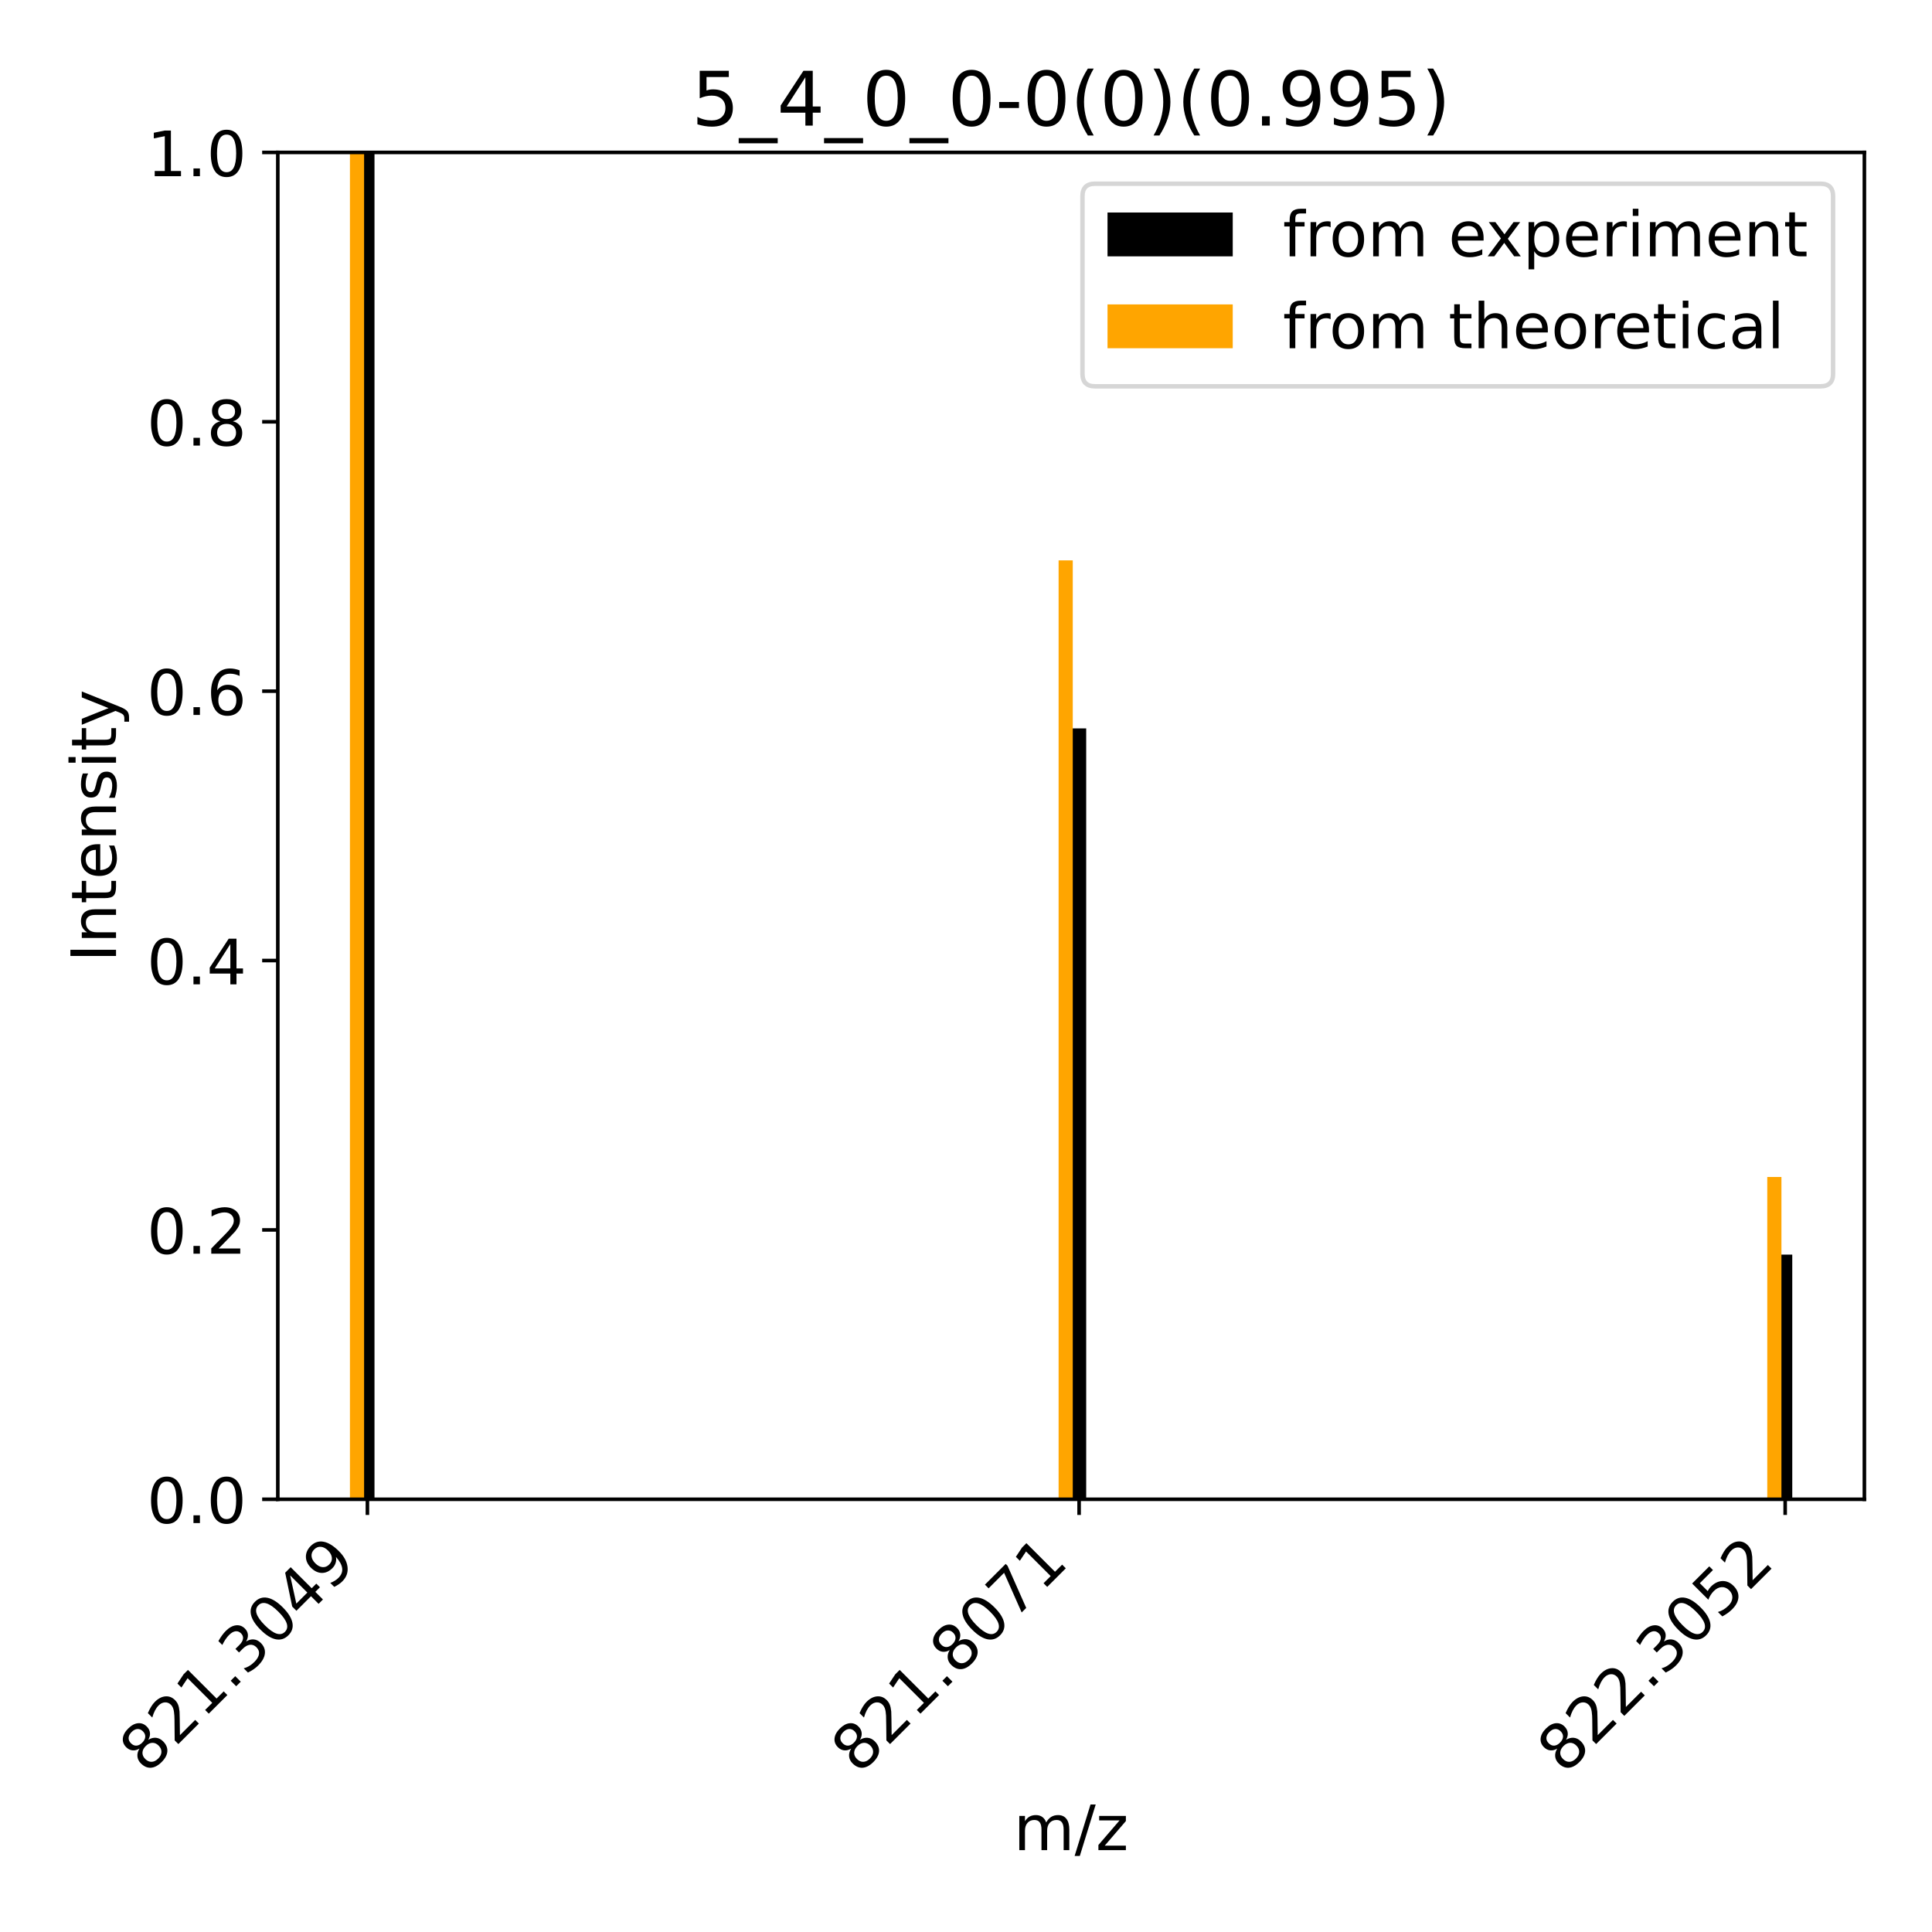
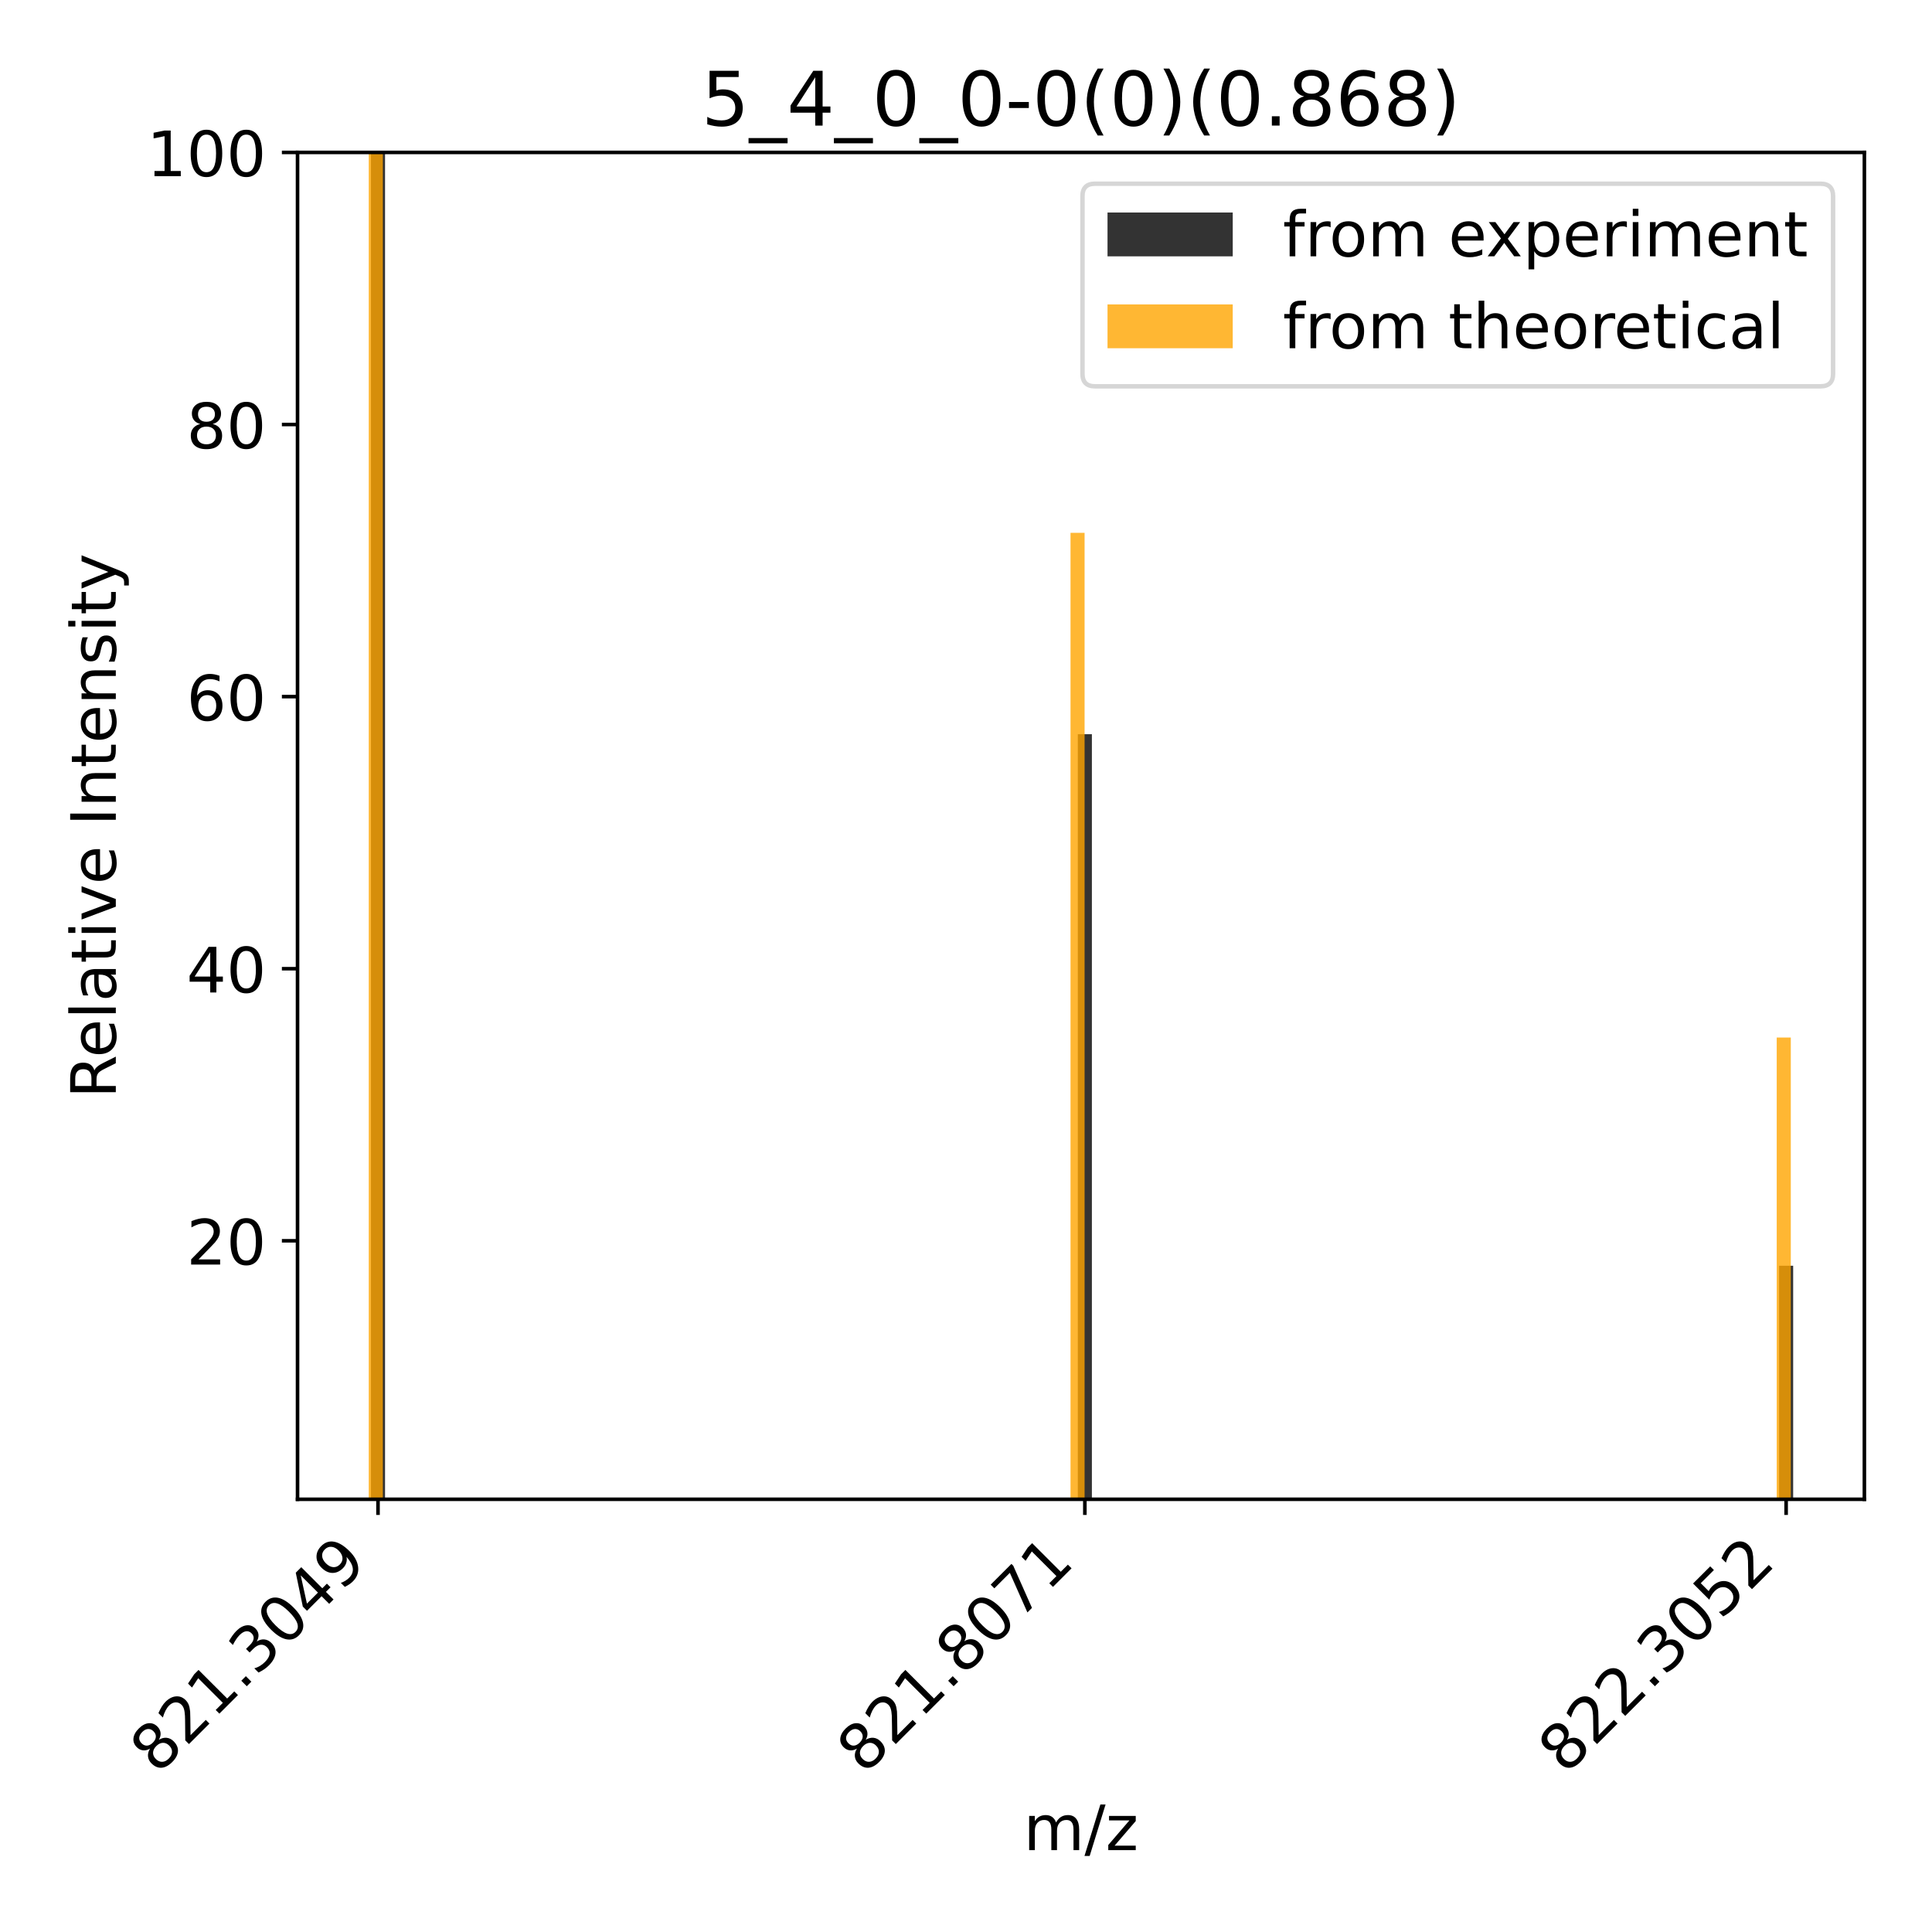
<svg xmlns="http://www.w3.org/2000/svg" xmlns:xlink="http://www.w3.org/1999/xlink" width="432pt" height="432pt" viewBox="0 0 432 432" version="1.1">
  <defs>
    <style type="text/css">*{stroke-linejoin: round; stroke-linecap: butt}</style>
  </defs>
  <g id="figure_1">
    <g id="patch_1">
      <path d="M 0 432  L 432 432  L 432 0  L 0 0  z " style="fill: #ffffff" />
    </g>
    <g id="axes_1">
      <g id="patch_2">
-         <path d="M 62.12 335.243  L 416.88 335.243  L 416.88 34.08  L 62.12 34.08  z " style="fill: #ffffff" />
+         <path d="M 66.53 335.243  L 416.88 335.243  L 416.88 34.08  L 66.53 34.08  z " style="fill: #ffffff" />
      </g>
      <g id="patch_3">
-         <path d="M 80.569 335.243  L 83.738 335.243  L 83.738 34.08  L 80.569 34.08  z " clip-path="url(#pfe7d9d17c9)" />
+         <path d="M 82.949 338.285  L 86.097 338.285  L 86.097 34.08  L 82.949 34.08  z " clip-path="url(#pbbe578a6f0)" style="opacity: 0.8" />
      </g>
      <g id="patch_4">
-         <path d="M 239.706 335.243  L 242.875 335.243  L 242.875 162.868  L 239.706 162.868  z " clip-path="url(#pfe7d9d17c9)" />
+         <path d="M 241.003 338.285  L 244.15 338.285  L 244.15 164.169  L 241.003 164.169  z " clip-path="url(#pbbe578a6f0)" style="opacity: 0.8" />
      </g>
      <g id="patch_5">
-         <path d="M 397.585 335.243  L 400.755 335.243  L 400.755 280.535  L 397.585 280.535  z " clip-path="url(#pfe7d9d17c9)" />
+         <path d="M 397.807 338.285  L 400.955 338.285  L 400.955 283.024  L 397.807 283.024  z " clip-path="url(#pbbe578a6f0)" style="opacity: 0.8" />
      </g>
      <g id="patch_6">
-         <path d="M 78.245 335.243  L 81.415 335.243  L 81.415 34.08  L 78.245 34.08  z " clip-path="url(#pfe7d9d17c9)" style="fill: #ffa500" />
+         <path d="M 82.455 338.285  L 85.603 338.285  L 85.603 34.08  L 82.455 34.08  z " clip-path="url(#pbbe578a6f0)" style="fill: #ffa500; opacity: 0.8" />
      </g>
      <g id="patch_7">
-         <path d="M 236.705 335.243  L 239.874 335.243  L 239.874 125.308  L 236.705 125.308  z " clip-path="url(#pfe7d9d17c9)" style="fill: #ffa500" />
+         <path d="M 239.37 338.285  L 242.517 338.285  L 242.517 119.142  L 239.37 119.142  z " clip-path="url(#pbbe578a6f0)" style="fill: #ffa500; opacity: 0.8" />
      </g>
      <g id="patch_8">
-         <path d="M 395.165 335.243  L 398.334 335.243  L 398.334 263.172  L 395.165 263.172  z " clip-path="url(#pfe7d9d17c9)" style="fill: #ffa500" />
+         <path d="M 397.279 338.285  L 400.426 338.285  L 400.426 231.995  L 397.279 231.995  z " clip-path="url(#pbbe578a6f0)" style="fill: #ffa500; opacity: 0.8" />
      </g>
      <g id="matplotlib.axis_1">
        <g id="xtick_1">
          <g id="line2d_1">
            <defs>
-               <path id="mc03572d9f7" d="M 0 0  L 0 3.5  " style="stroke: #000000; stroke-width: 0.8" />
-             </defs>
-             <g>
-               <use xlink:href="#mc03572d9f7" x="82.154" y="335.243" style="stroke: #000000; stroke-width: 0.8" />
+               <path id="m90923348ee" d="M 0 0  L 0 3.5  " style="stroke: #000000; stroke-width: 0.8" />
+             </defs>
+             <g>
+               <use xlink:href="#m90923348ee" x="84.523" y="335.243" style="stroke: #000000; stroke-width: 0.8" />
            </g>
          </g>
          <g id="text_1">
-             <g transform="translate(32.85875 397.0007) rotate(-45) scale(0.14 -0.14)">
+             <g transform="translate(35.22789 397.0007) rotate(-45) scale(0.14 -0.14)">
              <defs>
                <path id="DejaVuSans-38" d="M 2034 2216  Q 1584 2216 1326 1975  Q 1069 1734 1069 1313  Q 1069 891 1326 650  Q 1584 409 2034 409  Q 2484 409 2743 651  Q 3003 894 3003 1313  Q 3003 1734 2745 1975  Q 2488 2216 2034 2216  z M 1403 2484  Q 997 2584 770 2862  Q 544 3141 544 3541  Q 544 4100 942 4425  Q 1341 4750 2034 4750  Q 2731 4750 3128 4425  Q 3525 4100 3525 3541  Q 3525 3141 3298 2862  Q 3072 2584 2669 2484  Q 3125 2378 3379 2068  Q 3634 1759 3634 1313  Q 3634 634 3220 271  Q 2806 -91 2034 -91  Q 1263 -91 848 271  Q 434 634 434 1313  Q 434 1759 690 2068  Q 947 2378 1403 2484  z M 1172 3481  Q 1172 3119 1398 2916  Q 1625 2713 2034 2713  Q 2441 2713 2670 2916  Q 2900 3119 2900 3481  Q 2900 3844 2670 4047  Q 2441 4250 2034 4250  Q 1625 4250 1398 4047  Q 1172 3844 1172 3481  z " transform="scale(0.015625)" />
                <path id="DejaVuSans-32" d="M 1228 531  L 3431 531  L 3431 0  L 469 0  L 469 531  Q 828 903 1448 1529  Q 2069 2156 2228 2338  Q 2531 2678 2651 2914  Q 2772 3150 2772 3378  Q 2772 3750 2511 3984  Q 2250 4219 1831 4219  Q 1534 4219 1204 4116  Q 875 4013 500 3803  L 500 4441  Q 881 4594 1212 4672  Q 1544 4750 1819 4750  Q 2544 4750 2975 4387  Q 3406 4025 3406 3419  Q 3406 3131 3298 2873  Q 3191 2616 2906 2266  Q 2828 2175 2409 1742  Q 1991 1309 1228 531  z " transform="scale(0.015625)" />
                <path id="DejaVuSans-31" d="M 794 531  L 1825 531  L 1825 4091  L 703 3866  L 703 4441  L 1819 4666  L 2450 4666  L 2450 531  L 3481 531  L 3481 0  L 794 0  L 794 531  z " transform="scale(0.015625)" />
                <path id="DejaVuSans-2e" d="M 684 794  L 1344 794  L 1344 0  L 684 0  L 684 794  z " transform="scale(0.015625)" />
                <path id="DejaVuSans-33" d="M 2597 2516  Q 3050 2419 3304 2112  Q 3559 1806 3559 1356  Q 3559 666 3084 287  Q 2609 -91 1734 -91  Q 1441 -91 1130 -33  Q 819 25 488 141  L 488 750  Q 750 597 1062 519  Q 1375 441 1716 441  Q 2309 441 2620 675  Q 2931 909 2931 1356  Q 2931 1769 2642 2001  Q 2353 2234 1838 2234  L 1294 2234  L 1294 2753  L 1863 2753  Q 2328 2753 2575 2939  Q 2822 3125 2822 3475  Q 2822 3834 2567 4026  Q 2313 4219 1838 4219  Q 1578 4219 1281 4162  Q 984 4106 628 3988  L 628 4550  Q 988 4650 1302 4700  Q 1616 4750 1894 4750  Q 2613 4750 3031 4423  Q 3450 4097 3450 3541  Q 3450 3153 3228 2886  Q 3006 2619 2597 2516  z " transform="scale(0.015625)" />
                <path id="DejaVuSans-30" d="M 2034 4250  Q 1547 4250 1301 3770  Q 1056 3291 1056 2328  Q 1056 1369 1301 889  Q 1547 409 2034 409  Q 2525 409 2770 889  Q 3016 1369 3016 2328  Q 3016 3291 2770 3770  Q 2525 4250 2034 4250  z M 2034 4750  Q 2819 4750 3233 4129  Q 3647 3509 3647 2328  Q 3647 1150 3233 529  Q 2819 -91 2034 -91  Q 1250 -91 836 529  Q 422 1150 422 2328  Q 422 3509 836 4129  Q 1250 4750 2034 4750  z " transform="scale(0.015625)" />
                <path id="DejaVuSans-34" d="M 2419 4116  L 825 1625  L 2419 1625  L 2419 4116  z M 2253 4666  L 3047 4666  L 3047 1625  L 3713 1625  L 3713 1100  L 3047 1100  L 3047 0  L 2419 0  L 2419 1100  L 313 1100  L 313 1709  L 2253 4666  z " transform="scale(0.015625)" />
                <path id="DejaVuSans-39" d="M 703 97  L 703 672  Q 941 559 1184 500  Q 1428 441 1663 441  Q 2288 441 2617 861  Q 2947 1281 2994 2138  Q 2813 1869 2534 1725  Q 2256 1581 1919 1581  Q 1219 1581 811 2004  Q 403 2428 403 3163  Q 403 3881 828 4315  Q 1253 4750 1959 4750  Q 2769 4750 3195 4129  Q 3622 3509 3622 2328  Q 3622 1225 3098 567  Q 2575 -91 1691 -91  Q 1453 -91 1209 -44  Q 966 3 703 97  z M 1959 2075  Q 2384 2075 2632 2365  Q 2881 2656 2881 3163  Q 2881 3666 2632 3958  Q 2384 4250 1959 4250  Q 1534 4250 1286 3958  Q 1038 3666 1038 3163  Q 1038 2656 1286 2365  Q 1534 2075 1959 2075  z " transform="scale(0.015625)" />
              </defs>
              <use xlink:href="#DejaVuSans-38" />
              <use xlink:href="#DejaVuSans-32" x="63.623" />
              <use xlink:href="#DejaVuSans-31" x="127.246" />
              <use xlink:href="#DejaVuSans-2e" x="190.869" />
              <use xlink:href="#DejaVuSans-33" x="222.656" />
              <use xlink:href="#DejaVuSans-30" x="286.279" />
              <use xlink:href="#DejaVuSans-34" x="349.902" />
              <use xlink:href="#DejaVuSans-39" x="413.525" />
            </g>
          </g>
        </g>
        <g id="xtick_2">
          <g id="line2d_2">
            <g>
-               <use xlink:href="#mc03572d9f7" x="241.29" y="335.243" style="stroke: #000000; stroke-width: 0.8" />
+               <use xlink:href="#m90923348ee" x="242.576" y="335.243" style="stroke: #000000; stroke-width: 0.8" />
            </g>
          </g>
          <g id="text_2">
-             <g transform="translate(191.9956 397.0007) rotate(-45) scale(0.14 -0.14)">
+             <g transform="translate(193.2815 397.0007) rotate(-45) scale(0.14 -0.14)">
              <defs>
                <path id="DejaVuSans-37" d="M 525 4666  L 3525 4666  L 3525 4397  L 1831 0  L 1172 0  L 2766 4134  L 525 4134  L 525 4666  z " transform="scale(0.015625)" />
              </defs>
              <use xlink:href="#DejaVuSans-38" />
              <use xlink:href="#DejaVuSans-32" x="63.623" />
              <use xlink:href="#DejaVuSans-31" x="127.246" />
              <use xlink:href="#DejaVuSans-2e" x="190.869" />
              <use xlink:href="#DejaVuSans-38" x="222.656" />
              <use xlink:href="#DejaVuSans-30" x="286.279" />
              <use xlink:href="#DejaVuSans-37" x="349.902" />
              <use xlink:href="#DejaVuSans-31" x="413.525" />
            </g>
          </g>
        </g>
        <g id="xtick_3">
          <g id="line2d_3">
            <g>
-               <use xlink:href="#mc03572d9f7" x="399.17" y="335.243" style="stroke: #000000; stroke-width: 0.8" />
+               <use xlink:href="#m90923348ee" x="399.381" y="335.243" style="stroke: #000000; stroke-width: 0.8" />
            </g>
          </g>
          <g id="text_3">
-             <g transform="translate(349.8751 397.0007) rotate(-45) scale(0.14 -0.14)">
+             <g transform="translate(350.0863 397.0007) rotate(-45) scale(0.14 -0.14)">
              <defs>
                <path id="DejaVuSans-35" d="M 691 4666  L 3169 4666  L 3169 4134  L 1269 4134  L 1269 2991  Q 1406 3038 1543 3061  Q 1681 3084 1819 3084  Q 2600 3084 3056 2656  Q 3513 2228 3513 1497  Q 3513 744 3044 326  Q 2575 -91 1722 -91  Q 1428 -91 1123 -41  Q 819 9 494 109  L 494 744  Q 775 591 1075 516  Q 1375 441 1709 441  Q 2250 441 2565 725  Q 2881 1009 2881 1497  Q 2881 1984 2565 2268  Q 2250 2553 1709 2553  Q 1456 2553 1204 2497  Q 953 2441 691 2322  L 691 4666  z " transform="scale(0.015625)" />
              </defs>
              <use xlink:href="#DejaVuSans-38" />
              <use xlink:href="#DejaVuSans-32" x="63.623" />
              <use xlink:href="#DejaVuSans-32" x="127.246" />
              <use xlink:href="#DejaVuSans-2e" x="190.869" />
              <use xlink:href="#DejaVuSans-33" x="222.656" />
              <use xlink:href="#DejaVuSans-30" x="286.279" />
              <use xlink:href="#DejaVuSans-35" x="349.902" />
              <use xlink:href="#DejaVuSans-32" x="413.525" />
            </g>
          </g>
        </g>
        <g id="text_4">
-           <g transform="translate(226.6495 413.6973) scale(0.14 -0.14)">
+           <g transform="translate(228.8545 413.6973) scale(0.14 -0.14)">
            <defs>
              <path id="DejaVuSans-6d" d="M 3328 2828  Q 3544 3216 3844 3400  Q 4144 3584 4550 3584  Q 5097 3584 5394 3201  Q 5691 2819 5691 2113  L 5691 0  L 5113 0  L 5113 2094  Q 5113 2597 4934 2840  Q 4756 3084 4391 3084  Q 3944 3084 3684 2787  Q 3425 2491 3425 1978  L 3425 0  L 2847 0  L 2847 2094  Q 2847 2600 2669 2842  Q 2491 3084 2119 3084  Q 1678 3084 1418 2786  Q 1159 2488 1159 1978  L 1159 0  L 581 0  L 581 3500  L 1159 3500  L 1159 2956  Q 1356 3278 1631 3431  Q 1906 3584 2284 3584  Q 2666 3584 2933 3390  Q 3200 3197 3328 2828  z " transform="scale(0.015625)" />
              <path id="DejaVuSans-2f" d="M 1625 4666  L 2156 4666  L 531 -594  L 0 -594  L 1625 4666  z " transform="scale(0.015625)" />
              <path id="DejaVuSans-7a" d="M 353 3500  L 3084 3500  L 3084 2975  L 922 459  L 3084 459  L 3084 0  L 275 0  L 275 525  L 2438 3041  L 353 3041  L 353 3500  z " transform="scale(0.015625)" />
            </defs>
            <use xlink:href="#DejaVuSans-6d" />
            <use xlink:href="#DejaVuSans-2f" x="97.412" />
            <use xlink:href="#DejaVuSans-7a" x="131.104" />
          </g>
        </g>
      </g>
      <g id="matplotlib.axis_2">
        <g id="ytick_1">
          <g id="line2d_4">
            <defs>
-               <path id="ma42c6fbf4d" d="M 0 0  L -3.5 0  " style="stroke: #000000; stroke-width: 0.8" />
-             </defs>
-             <g>
-               <use xlink:href="#ma42c6fbf4d" x="62.12" y="335.243" style="stroke: #000000; stroke-width: 0.8" />
+               <path id="me16d952cfe" d="M 0 0  L -3.5 0  " style="stroke: #000000; stroke-width: 0.8" />
+             </defs>
+             <g>
+               <use xlink:href="#me16d952cfe" x="66.53" y="277.444" style="stroke: #000000; stroke-width: 0.8" />
            </g>
          </g>
          <g id="text_5">
-             <g transform="translate(32.85563 340.5615) scale(0.14 -0.14)">
-               <use xlink:href="#DejaVuSans-30" />
-               <use xlink:href="#DejaVuSans-2e" x="63.623" />
-               <use xlink:href="#DejaVuSans-30" x="95.41" />
+             <g transform="translate(41.715 282.7626) scale(0.14 -0.14)">
+               <use xlink:href="#DejaVuSans-32" />
+               <use xlink:href="#DejaVuSans-30" x="63.623" />
            </g>
          </g>
        </g>
        <g id="ytick_2">
          <g id="line2d_5">
            <g>
-               <use xlink:href="#ma42c6fbf4d" x="62.12" y="275.01" style="stroke: #000000; stroke-width: 0.8" />
+               <use xlink:href="#me16d952cfe" x="66.53" y="216.603" style="stroke: #000000; stroke-width: 0.8" />
            </g>
          </g>
          <g id="text_6">
-             <g transform="translate(32.85563 280.3289) scale(0.14 -0.14)">
-               <use xlink:href="#DejaVuSans-30" />
-               <use xlink:href="#DejaVuSans-2e" x="63.623" />
-               <use xlink:href="#DejaVuSans-32" x="95.41" />
+             <g transform="translate(41.715 221.9217) scale(0.14 -0.14)">
+               <use xlink:href="#DejaVuSans-34" />
+               <use xlink:href="#DejaVuSans-30" x="63.623" />
            </g>
          </g>
        </g>
        <g id="ytick_3">
          <g id="line2d_6">
            <g>
-               <use xlink:href="#ma42c6fbf4d" x="62.12" y="214.778" style="stroke: #000000; stroke-width: 0.8" />
+               <use xlink:href="#me16d952cfe" x="66.53" y="155.762" style="stroke: #000000; stroke-width: 0.8" />
            </g>
          </g>
          <g id="text_7">
-             <g transform="translate(32.85563 220.0964) scale(0.14 -0.14)">
-               <use xlink:href="#DejaVuSans-30" />
-               <use xlink:href="#DejaVuSans-2e" x="63.623" />
-               <use xlink:href="#DejaVuSans-34" x="95.41" />
-             </g>
-           </g>
-         </g>
-         <g id="ytick_4">
-           <g id="line2d_7">
-             <g>
-               <use xlink:href="#ma42c6fbf4d" x="62.12" y="154.545" style="stroke: #000000; stroke-width: 0.8" />
-             </g>
-           </g>
-           <g id="text_8">
-             <g transform="translate(32.85563 159.8639) scale(0.14 -0.14)">
+             <g transform="translate(41.715 161.0807) scale(0.14 -0.14)">
              <defs>
                <path id="DejaVuSans-36" d="M 2113 2584  Q 1688 2584 1439 2293  Q 1191 2003 1191 1497  Q 1191 994 1439 701  Q 1688 409 2113 409  Q 2538 409 2786 701  Q 3034 994 3034 1497  Q 3034 2003 2786 2293  Q 2538 2584 2113 2584  z M 3366 4563  L 3366 3988  Q 3128 4100 2886 4159  Q 2644 4219 2406 4219  Q 1781 4219 1451 3797  Q 1122 3375 1075 2522  Q 1259 2794 1537 2939  Q 1816 3084 2150 3084  Q 2853 3084 3261 2657  Q 3669 2231 3669 1497  Q 3669 778 3244 343  Q 2819 -91 2113 -91  Q 1303 -91 875 529  Q 447 1150 447 2328  Q 447 3434 972 4092  Q 1497 4750 2381 4750  Q 2619 4750 2861 4703  Q 3103 4656 3366 4563  z " transform="scale(0.015625)" />
              </defs>
-               <use xlink:href="#DejaVuSans-30" />
-               <use xlink:href="#DejaVuSans-2e" x="63.623" />
-               <use xlink:href="#DejaVuSans-36" x="95.41" />
+               <use xlink:href="#DejaVuSans-36" />
+               <use xlink:href="#DejaVuSans-30" x="63.623" />
+             </g>
+           </g>
+         </g>
+         <g id="ytick_4">
+           <g id="line2d_7">
+             <g>
+               <use xlink:href="#me16d952cfe" x="66.53" y="94.921" style="stroke: #000000; stroke-width: 0.8" />
+             </g>
+           </g>
+           <g id="text_8">
+             <g transform="translate(41.715 100.2398) scale(0.14 -0.14)">
+               <use xlink:href="#DejaVuSans-38" />
+               <use xlink:href="#DejaVuSans-30" x="63.623" />
            </g>
          </g>
        </g>
        <g id="ytick_5">
          <g id="line2d_8">
            <g>
-               <use xlink:href="#ma42c6fbf4d" x="62.12" y="94.313" style="stroke: #000000; stroke-width: 0.8" />
+               <use xlink:href="#me16d952cfe" x="66.53" y="34.08" style="stroke: #000000; stroke-width: 0.8" />
            </g>
          </g>
          <g id="text_9">
-             <g transform="translate(32.85563 99.63142) scale(0.14 -0.14)">
-               <use xlink:href="#DejaVuSans-30" />
-               <use xlink:href="#DejaVuSans-2e" x="63.623" />
-               <use xlink:href="#DejaVuSans-38" x="95.41" />
-             </g>
-           </g>
-         </g>
-         <g id="ytick_6">
-           <g id="line2d_9">
-             <g>
-               <use xlink:href="#ma42c6fbf4d" x="62.12" y="34.08" style="stroke: #000000; stroke-width: 0.8" />
-             </g>
-           </g>
-           <g id="text_10">
-             <g transform="translate(32.85563 39.39891) scale(0.14 -0.14)">
+             <g transform="translate(32.8075 39.39891) scale(0.14 -0.14)">
              <use xlink:href="#DejaVuSans-31" />
-               <use xlink:href="#DejaVuSans-2e" x="63.623" />
-               <use xlink:href="#DejaVuSans-30" x="95.41" />
-             </g>
-           </g>
-         </g>
-         <g id="text_11">
-           <g transform="translate(25.94406 215.1288) rotate(-90) scale(0.14 -0.14)">
-             <defs>
+               <use xlink:href="#DejaVuSans-30" x="63.623" />
+               <use xlink:href="#DejaVuSans-30" x="127.246" />
+             </g>
+           </g>
+         </g>
+         <g id="text_10">
+           <g transform="translate(25.89594 245.5831) rotate(-90) scale(0.14 -0.14)">
+             <defs>
+               <path id="DejaVuSans-52" d="M 2841 2188  Q 3044 2119 3236 1894  Q 3428 1669 3622 1275  L 4263 0  L 3584 0  L 2988 1197  Q 2756 1666 2539 1819  Q 2322 1972 1947 1972  L 1259 1972  L 1259 0  L 628 0  L 628 4666  L 2053 4666  Q 2853 4666 3247 4331  Q 3641 3997 3641 3322  Q 3641 2881 3436 2590  Q 3231 2300 2841 2188  z M 1259 4147  L 1259 2491  L 2053 2491  Q 2509 2491 2742 2702  Q 2975 2913 2975 3322  Q 2975 3731 2742 3939  Q 2509 4147 2053 4147  L 1259 4147  z " transform="scale(0.015625)" />
+               <path id="DejaVuSans-65" d="M 3597 1894  L 3597 1613  L 953 1613  Q 991 1019 1311 708  Q 1631 397 2203 397  Q 2534 397 2845 478  Q 3156 559 3463 722  L 3463 178  Q 3153 47 2828 -22  Q 2503 -91 2169 -91  Q 1331 -91 842 396  Q 353 884 353 1716  Q 353 2575 817 3079  Q 1281 3584 2069 3584  Q 2775 3584 3186 3129  Q 3597 2675 3597 1894  z M 3022 2063  Q 3016 2534 2758 2815  Q 2500 3097 2075 3097  Q 1594 3097 1305 2825  Q 1016 2553 972 2059  L 3022 2063  z " transform="scale(0.015625)" />
+               <path id="DejaVuSans-6c" d="M 603 4863  L 1178 4863  L 1178 0  L 603 0  L 603 4863  z " transform="scale(0.015625)" />
+               <path id="DejaVuSans-61" d="M 2194 1759  Q 1497 1759 1228 1600  Q 959 1441 959 1056  Q 959 750 1161 570  Q 1363 391 1709 391  Q 2188 391 2477 730  Q 2766 1069 2766 1631  L 2766 1759  L 2194 1759  z M 3341 1997  L 3341 0  L 2766 0  L 2766 531  Q 2569 213 2275 61  Q 1981 -91 1556 -91  Q 1019 -91 701 211  Q 384 513 384 1019  Q 384 1609 779 1909  Q 1175 2209 1959 2209  L 2766 2209  L 2766 2266  Q 2766 2663 2505 2880  Q 2244 3097 1772 3097  Q 1472 3097 1187 3025  Q 903 2953 641 2809  L 641 3341  Q 956 3463 1253 3523  Q 1550 3584 1831 3584  Q 2591 3584 2966 3190  Q 3341 2797 3341 1997  z " transform="scale(0.015625)" />
+               <path id="DejaVuSans-74" d="M 1172 4494  L 1172 3500  L 2356 3500  L 2356 3053  L 1172 3053  L 1172 1153  Q 1172 725 1289 603  Q 1406 481 1766 481  L 2356 481  L 2356 0  L 1766 0  Q 1100 0 847 248  Q 594 497 594 1153  L 594 3053  L 172 3053  L 172 3500  L 594 3500  L 594 4494  L 1172 4494  z " transform="scale(0.015625)" />
+               <path id="DejaVuSans-69" d="M 603 3500  L 1178 3500  L 1178 0  L 603 0  L 603 3500  z M 603 4863  L 1178 4863  L 1178 4134  L 603 4134  L 603 4863  z " transform="scale(0.015625)" />
+               <path id="DejaVuSans-76" d="M 191 3500  L 800 3500  L 1894 563  L 2988 3500  L 3597 3500  L 2284 0  L 1503 0  L 191 3500  z " transform="scale(0.015625)" />
+               <path id="DejaVuSans-20" transform="scale(0.015625)" />
              <path id="DejaVuSans-49" d="M 628 4666  L 1259 4666  L 1259 0  L 628 0  L 628 4666  z " transform="scale(0.015625)" />
              <path id="DejaVuSans-6e" d="M 3513 2113  L 3513 0  L 2938 0  L 2938 2094  Q 2938 2591 2744 2837  Q 2550 3084 2163 3084  Q 1697 3084 1428 2787  Q 1159 2491 1159 1978  L 1159 0  L 581 0  L 581 3500  L 1159 3500  L 1159 2956  Q 1366 3272 1645 3428  Q 1925 3584 2291 3584  Q 2894 3584 3203 3211  Q 3513 2838 3513 2113  z " transform="scale(0.015625)" />
-               <path id="DejaVuSans-74" d="M 1172 4494  L 1172 3500  L 2356 3500  L 2356 3053  L 1172 3053  L 1172 1153  Q 1172 725 1289 603  Q 1406 481 1766 481  L 2356 481  L 2356 0  L 1766 0  Q 1100 0 847 248  Q 594 497 594 1153  L 594 3053  L 172 3053  L 172 3500  L 594 3500  L 594 4494  L 1172 4494  z " transform="scale(0.015625)" />
-               <path id="DejaVuSans-65" d="M 3597 1894  L 3597 1613  L 953 1613  Q 991 1019 1311 708  Q 1631 397 2203 397  Q 2534 397 2845 478  Q 3156 559 3463 722  L 3463 178  Q 3153 47 2828 -22  Q 2503 -91 2169 -91  Q 1331 -91 842 396  Q 353 884 353 1716  Q 353 2575 817 3079  Q 1281 3584 2069 3584  Q 2775 3584 3186 3129  Q 3597 2675 3597 1894  z M 3022 2063  Q 3016 2534 2758 2815  Q 2500 3097 2075 3097  Q 1594 3097 1305 2825  Q 1016 2553 972 2059  L 3022 2063  z " transform="scale(0.015625)" />
              <path id="DejaVuSans-73" d="M 2834 3397  L 2834 2853  Q 2591 2978 2328 3040  Q 2066 3103 1784 3103  Q 1356 3103 1142 2972  Q 928 2841 928 2578  Q 928 2378 1081 2264  Q 1234 2150 1697 2047  L 1894 2003  Q 2506 1872 2764 1633  Q 3022 1394 3022 966  Q 3022 478 2636 193  Q 2250 -91 1575 -91  Q 1294 -91 989 -36  Q 684 19 347 128  L 347 722  Q 666 556 975 473  Q 1284 391 1588 391  Q 1994 391 2212 530  Q 2431 669 2431 922  Q 2431 1156 2273 1281  Q 2116 1406 1581 1522  L 1381 1569  Q 847 1681 609 1914  Q 372 2147 372 2553  Q 372 3047 722 3315  Q 1072 3584 1716 3584  Q 2034 3584 2315 3537  Q 2597 3491 2834 3397  z " transform="scale(0.015625)" />
-               <path id="DejaVuSans-69" d="M 603 3500  L 1178 3500  L 1178 0  L 603 0  L 603 3500  z M 603 4863  L 1178 4863  L 1178 4134  L 603 4134  L 603 4863  z " transform="scale(0.015625)" />
              <path id="DejaVuSans-79" d="M 2059 -325  Q 1816 -950 1584 -1140  Q 1353 -1331 966 -1331  L 506 -1331  L 506 -850  L 844 -850  Q 1081 -850 1212 -737  Q 1344 -625 1503 -206  L 1606 56  L 191 3500  L 800 3500  L 1894 763  L 2988 3500  L 3597 3500  L 2059 -325  z " transform="scale(0.015625)" />
            </defs>
-             <use xlink:href="#DejaVuSans-49" />
-             <use xlink:href="#DejaVuSans-6e" x="29.492" />
-             <use xlink:href="#DejaVuSans-74" x="92.871" />
-             <use xlink:href="#DejaVuSans-65" x="132.08" />
-             <use xlink:href="#DejaVuSans-6e" x="193.604" />
-             <use xlink:href="#DejaVuSans-73" x="256.982" />
-             <use xlink:href="#DejaVuSans-69" x="309.082" />
-             <use xlink:href="#DejaVuSans-74" x="336.865" />
-             <use xlink:href="#DejaVuSans-79" x="376.074" />
+             <use xlink:href="#DejaVuSans-52" />
+             <use xlink:href="#DejaVuSans-65" x="64.982" />
+             <use xlink:href="#DejaVuSans-6c" x="126.506" />
+             <use xlink:href="#DejaVuSans-61" x="154.289" />
+             <use xlink:href="#DejaVuSans-74" x="215.568" />
+             <use xlink:href="#DejaVuSans-69" x="254.777" />
+             <use xlink:href="#DejaVuSans-76" x="282.561" />
+             <use xlink:href="#DejaVuSans-65" x="341.74" />
+             <use xlink:href="#DejaVuSans-20" x="403.264" />
+             <use xlink:href="#DejaVuSans-49" x="435.051" />
+             <use xlink:href="#DejaVuSans-6e" x="464.543" />
+             <use xlink:href="#DejaVuSans-74" x="527.922" />
+             <use xlink:href="#DejaVuSans-65" x="567.131" />
+             <use xlink:href="#DejaVuSans-6e" x="628.654" />
+             <use xlink:href="#DejaVuSans-73" x="692.033" />
+             <use xlink:href="#DejaVuSans-69" x="744.133" />
+             <use xlink:href="#DejaVuSans-74" x="771.916" />
+             <use xlink:href="#DejaVuSans-79" x="811.125" />
          </g>
        </g>
      </g>
      <g id="patch_9">
-         <path d="M 62.12 335.243  L 62.12 34.08  " style="fill: none; stroke: #000000; stroke-width: 0.8; stroke-linejoin: miter; stroke-linecap: square" />
+         <path d="M 66.53 335.243  L 66.53 34.08  " style="fill: none; stroke: #000000; stroke-width: 0.8; stroke-linejoin: miter; stroke-linecap: square" />
      </g>
      <g id="patch_10">
        <path d="M 416.88 335.243  L 416.88 34.08  " style="fill: none; stroke: #000000; stroke-width: 0.8; stroke-linejoin: miter; stroke-linecap: square" />
      </g>
      <g id="patch_11">
-         <path d="M 62.12 335.243  L 416.88 335.243  " style="fill: none; stroke: #000000; stroke-width: 0.8; stroke-linejoin: miter; stroke-linecap: square" />
+         <path d="M 66.53 335.243  L 416.88 335.243  " style="fill: none; stroke: #000000; stroke-width: 0.8; stroke-linejoin: miter; stroke-linecap: square" />
      </g>
      <g id="patch_12">
-         <path d="M 62.12 34.08  L 416.88 34.08  " style="fill: none; stroke: #000000; stroke-width: 0.8; stroke-linejoin: miter; stroke-linecap: square" />
-       </g>
-       <g id="text_12">
-         <g transform="translate(154.6456 28.08) scale(0.168 -0.168)">
+         <path d="M 66.53 34.08  L 416.88 34.08  " style="fill: none; stroke: #000000; stroke-width: 0.8; stroke-linejoin: miter; stroke-linecap: square" />
+       </g>
+       <g id="text_11">
+         <g transform="translate(156.8506 28.08) scale(0.168 -0.168)">
          <defs>
            <path id="DejaVuSans-5f" d="M 3263 -1063  L 3263 -1509  L -63 -1509  L -63 -1063  L 3263 -1063  z " transform="scale(0.015625)" />
            <path id="DejaVuSans-2d" d="M 313 2009  L 1997 2009  L 1997 1497  L 313 1497  L 313 2009  z " transform="scale(0.015625)" />
            <path id="DejaVuSans-28" d="M 1984 4856  Q 1566 4138 1362 3434  Q 1159 2731 1159 2009  Q 1159 1288 1364 580  Q 1569 -128 1984 -844  L 1484 -844  Q 1016 -109 783 600  Q 550 1309 550 2009  Q 550 2706 781 3412  Q 1013 4119 1484 4856  L 1984 4856  z " transform="scale(0.015625)" />
            <path id="DejaVuSans-29" d="M 513 4856  L 1013 4856  Q 1481 4119 1714 3412  Q 1947 2706 1947 2009  Q 1947 1309 1714 600  Q 1481 -109 1013 -844  L 513 -844  Q 928 -128 1133 580  Q 1338 1288 1338 2009  Q 1338 2731 1133 3434  Q 928 4138 513 4856  z " transform="scale(0.015625)" />
          </defs>
          <use xlink:href="#DejaVuSans-35" />
          <use xlink:href="#DejaVuSans-5f" x="63.623" />
          <use xlink:href="#DejaVuSans-34" x="113.623" />
          <use xlink:href="#DejaVuSans-5f" x="177.246" />
          <use xlink:href="#DejaVuSans-30" x="227.246" />
          <use xlink:href="#DejaVuSans-5f" x="290.869" />
          <use xlink:href="#DejaVuSans-30" x="340.869" />
          <use xlink:href="#DejaVuSans-2d" x="404.492" />
          <use xlink:href="#DejaVuSans-30" x="440.576" />
          <use xlink:href="#DejaVuSans-28" x="504.199" />
          <use xlink:href="#DejaVuSans-30" x="543.213" />
          <use xlink:href="#DejaVuSans-29" x="606.836" />
          <use xlink:href="#DejaVuSans-28" x="645.85" />
          <use xlink:href="#DejaVuSans-30" x="684.863" />
          <use xlink:href="#DejaVuSans-2e" x="748.486" />
-           <use xlink:href="#DejaVuSans-39" x="780.273" />
-           <use xlink:href="#DejaVuSans-39" x="843.896" />
-           <use xlink:href="#DejaVuSans-35" x="907.52" />
+           <use xlink:href="#DejaVuSans-38" x="780.273" />
+           <use xlink:href="#DejaVuSans-36" x="843.896" />
+           <use xlink:href="#DejaVuSans-38" x="907.52" />
          <use xlink:href="#DejaVuSans-29" x="971.143" />
        </g>
      </g>
      <g id="legend_1">
        <g id="patch_13">
          <path d="M 244.844 86.379  L 407.08 86.379  Q 409.88 86.379 409.88 83.579  L 409.88 43.88  Q 409.88 41.08 407.08 41.08  L 244.844 41.08  Q 242.044 41.08 242.044 43.88  L 242.044 83.579  Q 242.044 86.379 244.844 86.379  z " style="fill: #ffffff; opacity: 0.8; stroke: #cccccc; stroke-linejoin: miter" />
        </g>
        <g id="patch_14">
-           <path d="M 247.644 57.318  L 275.644 57.318  L 275.644 47.518  L 247.644 47.518  z " />
-         </g>
-         <g id="text_13">
+           <path d="M 247.644 57.318  L 275.644 57.318  L 275.644 47.518  L 247.644 47.518  z " style="opacity: 0.8" />
+         </g>
+         <g id="text_12">
          <g transform="translate(286.8441 57.31781) scale(0.14 -0.14)">
            <defs>
              <path id="DejaVuSans-66" d="M 2375 4863  L 2375 4384  L 1825 4384  Q 1516 4384 1395 4259  Q 1275 4134 1275 3809  L 1275 3500  L 2222 3500  L 2222 3053  L 1275 3053  L 1275 0  L 697 0  L 697 3053  L 147 3053  L 147 3500  L 697 3500  L 697 3744  Q 697 4328 969 4595  Q 1241 4863 1831 4863  L 2375 4863  z " transform="scale(0.015625)" />
              <path id="DejaVuSans-72" d="M 2631 2963  Q 2534 3019 2420 3045  Q 2306 3072 2169 3072  Q 1681 3072 1420 2755  Q 1159 2438 1159 1844  L 1159 0  L 581 0  L 581 3500  L 1159 3500  L 1159 2956  Q 1341 3275 1631 3429  Q 1922 3584 2338 3584  Q 2397 3584 2469 3576  Q 2541 3569 2628 3553  L 2631 2963  z " transform="scale(0.015625)" />
              <path id="DejaVuSans-6f" d="M 1959 3097  Q 1497 3097 1228 2736  Q 959 2375 959 1747  Q 959 1119 1226 758  Q 1494 397 1959 397  Q 2419 397 2687 759  Q 2956 1122 2956 1747  Q 2956 2369 2687 2733  Q 2419 3097 1959 3097  z M 1959 3584  Q 2709 3584 3137 3096  Q 3566 2609 3566 1747  Q 3566 888 3137 398  Q 2709 -91 1959 -91  Q 1206 -91 779 398  Q 353 888 353 1747  Q 353 2609 779 3096  Q 1206 3584 1959 3584  z " transform="scale(0.015625)" />
-               <path id="DejaVuSans-20" transform="scale(0.015625)" />
              <path id="DejaVuSans-78" d="M 3513 3500  L 2247 1797  L 3578 0  L 2900 0  L 1881 1375  L 863 0  L 184 0  L 1544 1831  L 300 3500  L 978 3500  L 1906 2253  L 2834 3500  L 3513 3500  z " transform="scale(0.015625)" />
              <path id="DejaVuSans-70" d="M 1159 525  L 1159 -1331  L 581 -1331  L 581 3500  L 1159 3500  L 1159 2969  Q 1341 3281 1617 3432  Q 1894 3584 2278 3584  Q 2916 3584 3314 3078  Q 3713 2572 3713 1747  Q 3713 922 3314 415  Q 2916 -91 2278 -91  Q 1894 -91 1617 61  Q 1341 213 1159 525  z M 3116 1747  Q 3116 2381 2855 2742  Q 2594 3103 2138 3103  Q 1681 3103 1420 2742  Q 1159 2381 1159 1747  Q 1159 1113 1420 752  Q 1681 391 2138 391  Q 2594 391 2855 752  Q 3116 1113 3116 1747  z " transform="scale(0.015625)" />
            </defs>
            <use xlink:href="#DejaVuSans-66" />
            <use xlink:href="#DejaVuSans-72" x="35.205" />
            <use xlink:href="#DejaVuSans-6f" x="74.068" />
            <use xlink:href="#DejaVuSans-6d" x="135.25" />
            <use xlink:href="#DejaVuSans-20" x="232.662" />
            <use xlink:href="#DejaVuSans-65" x="264.449" />
            <use xlink:href="#DejaVuSans-78" x="324.223" />
            <use xlink:href="#DejaVuSans-70" x="383.402" />
            <use xlink:href="#DejaVuSans-65" x="446.879" />
            <use xlink:href="#DejaVuSans-72" x="508.402" />
            <use xlink:href="#DejaVuSans-69" x="549.516" />
            <use xlink:href="#DejaVuSans-6d" x="577.299" />
            <use xlink:href="#DejaVuSans-65" x="674.711" />
            <use xlink:href="#DejaVuSans-6e" x="736.234" />
            <use xlink:href="#DejaVuSans-74" x="799.613" />
          </g>
        </g>
        <g id="patch_15">
-           <path d="M 247.644 77.867  L 275.644 77.867  L 275.644 68.067  L 247.644 68.067  z " style="fill: #ffa500" />
-         </g>
-         <g id="text_14">
+           <path d="M 247.644 77.867  L 275.644 77.867  L 275.644 68.067  L 247.644 68.067  z " style="fill: #ffa500; opacity: 0.8" />
+         </g>
+         <g id="text_13">
          <g transform="translate(286.8441 77.86719) scale(0.14 -0.14)">
            <defs>
              <path id="DejaVuSans-68" d="M 3513 2113  L 3513 0  L 2938 0  L 2938 2094  Q 2938 2591 2744 2837  Q 2550 3084 2163 3084  Q 1697 3084 1428 2787  Q 1159 2491 1159 1978  L 1159 0  L 581 0  L 581 4863  L 1159 4863  L 1159 2956  Q 1366 3272 1645 3428  Q 1925 3584 2291 3584  Q 2894 3584 3203 3211  Q 3513 2838 3513 2113  z " transform="scale(0.015625)" />
              <path id="DejaVuSans-63" d="M 3122 3366  L 3122 2828  Q 2878 2963 2633 3030  Q 2388 3097 2138 3097  Q 1578 3097 1268 2742  Q 959 2388 959 1747  Q 959 1106 1268 751  Q 1578 397 2138 397  Q 2388 397 2633 464  Q 2878 531 3122 666  L 3122 134  Q 2881 22 2623 -34  Q 2366 -91 2075 -91  Q 1284 -91 818 406  Q 353 903 353 1747  Q 353 2603 823 3093  Q 1294 3584 2113 3584  Q 2378 3584 2631 3529  Q 2884 3475 3122 3366  z " transform="scale(0.015625)" />
-               <path id="DejaVuSans-61" d="M 2194 1759  Q 1497 1759 1228 1600  Q 959 1441 959 1056  Q 959 750 1161 570  Q 1363 391 1709 391  Q 2188 391 2477 730  Q 2766 1069 2766 1631  L 2766 1759  L 2194 1759  z M 3341 1997  L 3341 0  L 2766 0  L 2766 531  Q 2569 213 2275 61  Q 1981 -91 1556 -91  Q 1019 -91 701 211  Q 384 513 384 1019  Q 384 1609 779 1909  Q 1175 2209 1959 2209  L 2766 2209  L 2766 2266  Q 2766 2663 2505 2880  Q 2244 3097 1772 3097  Q 1472 3097 1187 3025  Q 903 2953 641 2809  L 641 3341  Q 956 3463 1253 3523  Q 1550 3584 1831 3584  Q 2591 3584 2966 3190  Q 3341 2797 3341 1997  z " transform="scale(0.015625)" />
-               <path id="DejaVuSans-6c" d="M 603 4863  L 1178 4863  L 1178 0  L 603 0  L 603 4863  z " transform="scale(0.015625)" />
            </defs>
            <use xlink:href="#DejaVuSans-66" />
            <use xlink:href="#DejaVuSans-72" x="35.205" />
            <use xlink:href="#DejaVuSans-6f" x="74.068" />
            <use xlink:href="#DejaVuSans-6d" x="135.25" />
            <use xlink:href="#DejaVuSans-20" x="232.662" />
            <use xlink:href="#DejaVuSans-74" x="264.449" />
            <use xlink:href="#DejaVuSans-68" x="303.658" />
            <use xlink:href="#DejaVuSans-65" x="367.037" />
            <use xlink:href="#DejaVuSans-6f" x="428.561" />
            <use xlink:href="#DejaVuSans-72" x="489.742" />
            <use xlink:href="#DejaVuSans-65" x="528.605" />
            <use xlink:href="#DejaVuSans-74" x="590.129" />
            <use xlink:href="#DejaVuSans-69" x="629.338" />
            <use xlink:href="#DejaVuSans-63" x="657.121" />
            <use xlink:href="#DejaVuSans-61" x="712.102" />
            <use xlink:href="#DejaVuSans-6c" x="773.381" />
          </g>
        </g>
      </g>
    </g>
  </g>
  <defs>
-     <clipPath id="pfe7d9d17c9">
-       <rect x="62.12" y="34.08" width="354.76" height="301.163" />
+     <clipPath id="pbbe578a6f0">
+       <rect x="66.53" y="34.08" width="350.35" height="301.163" />
    </clipPath>
  </defs>
</svg>
